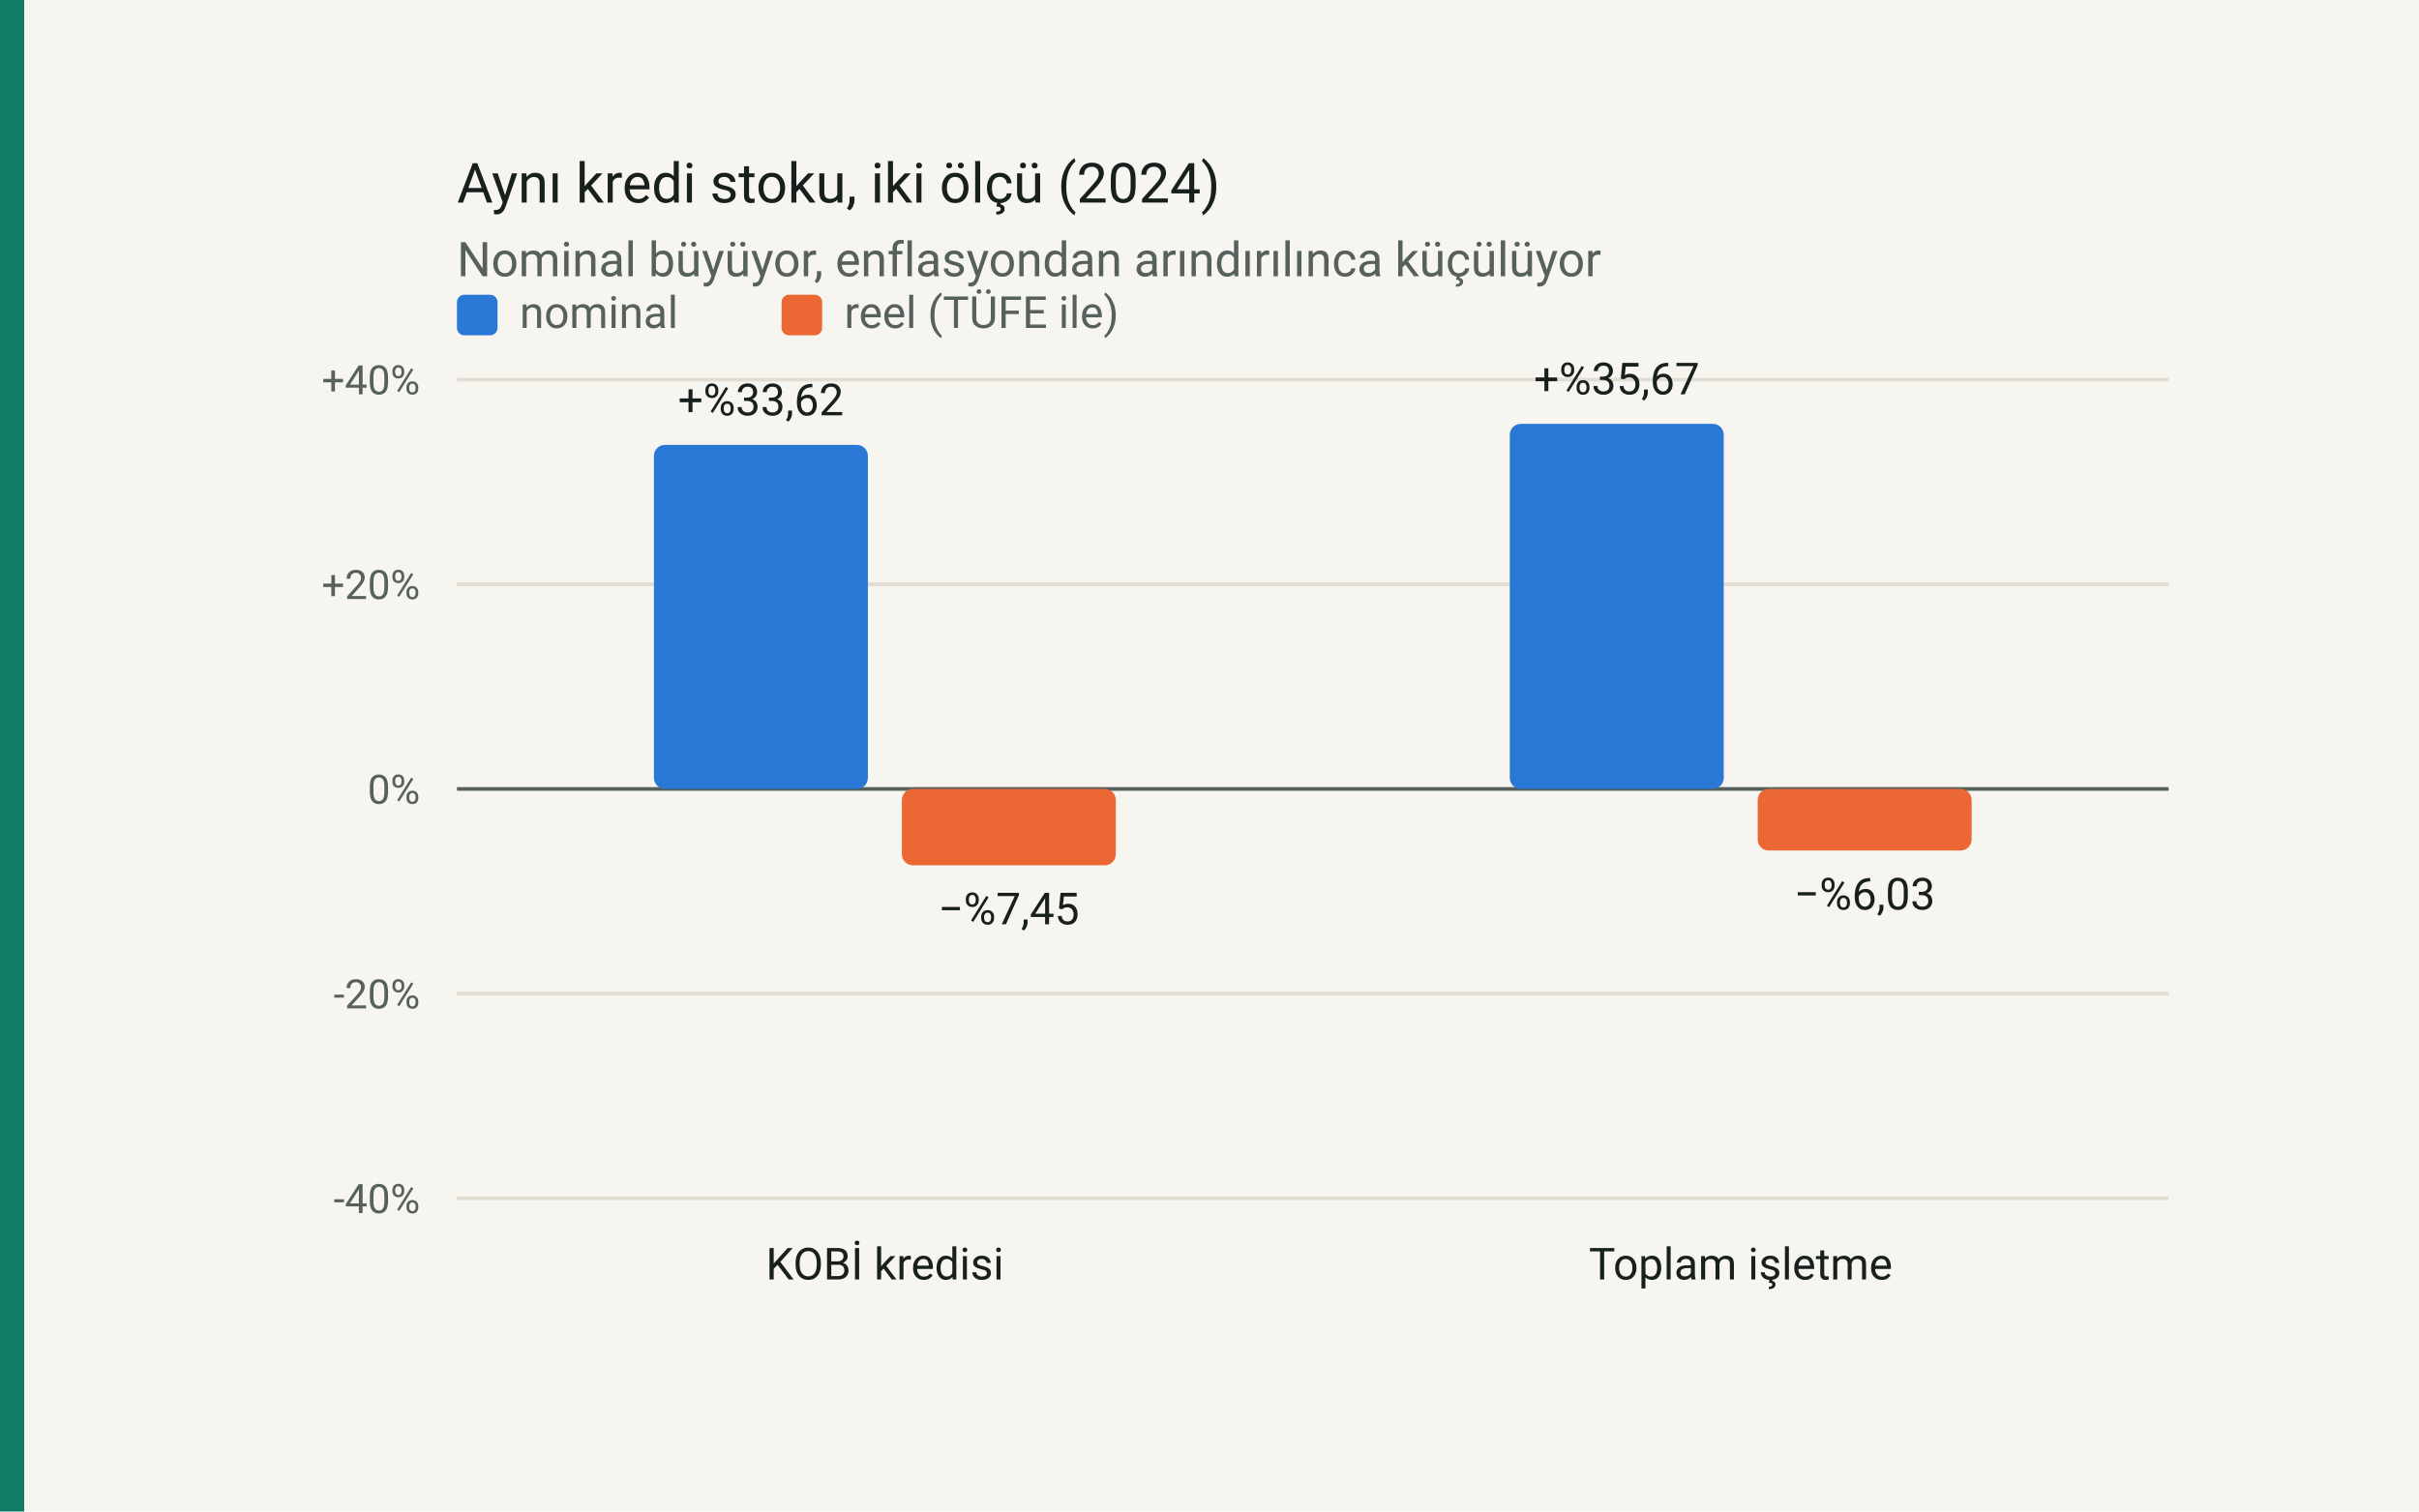
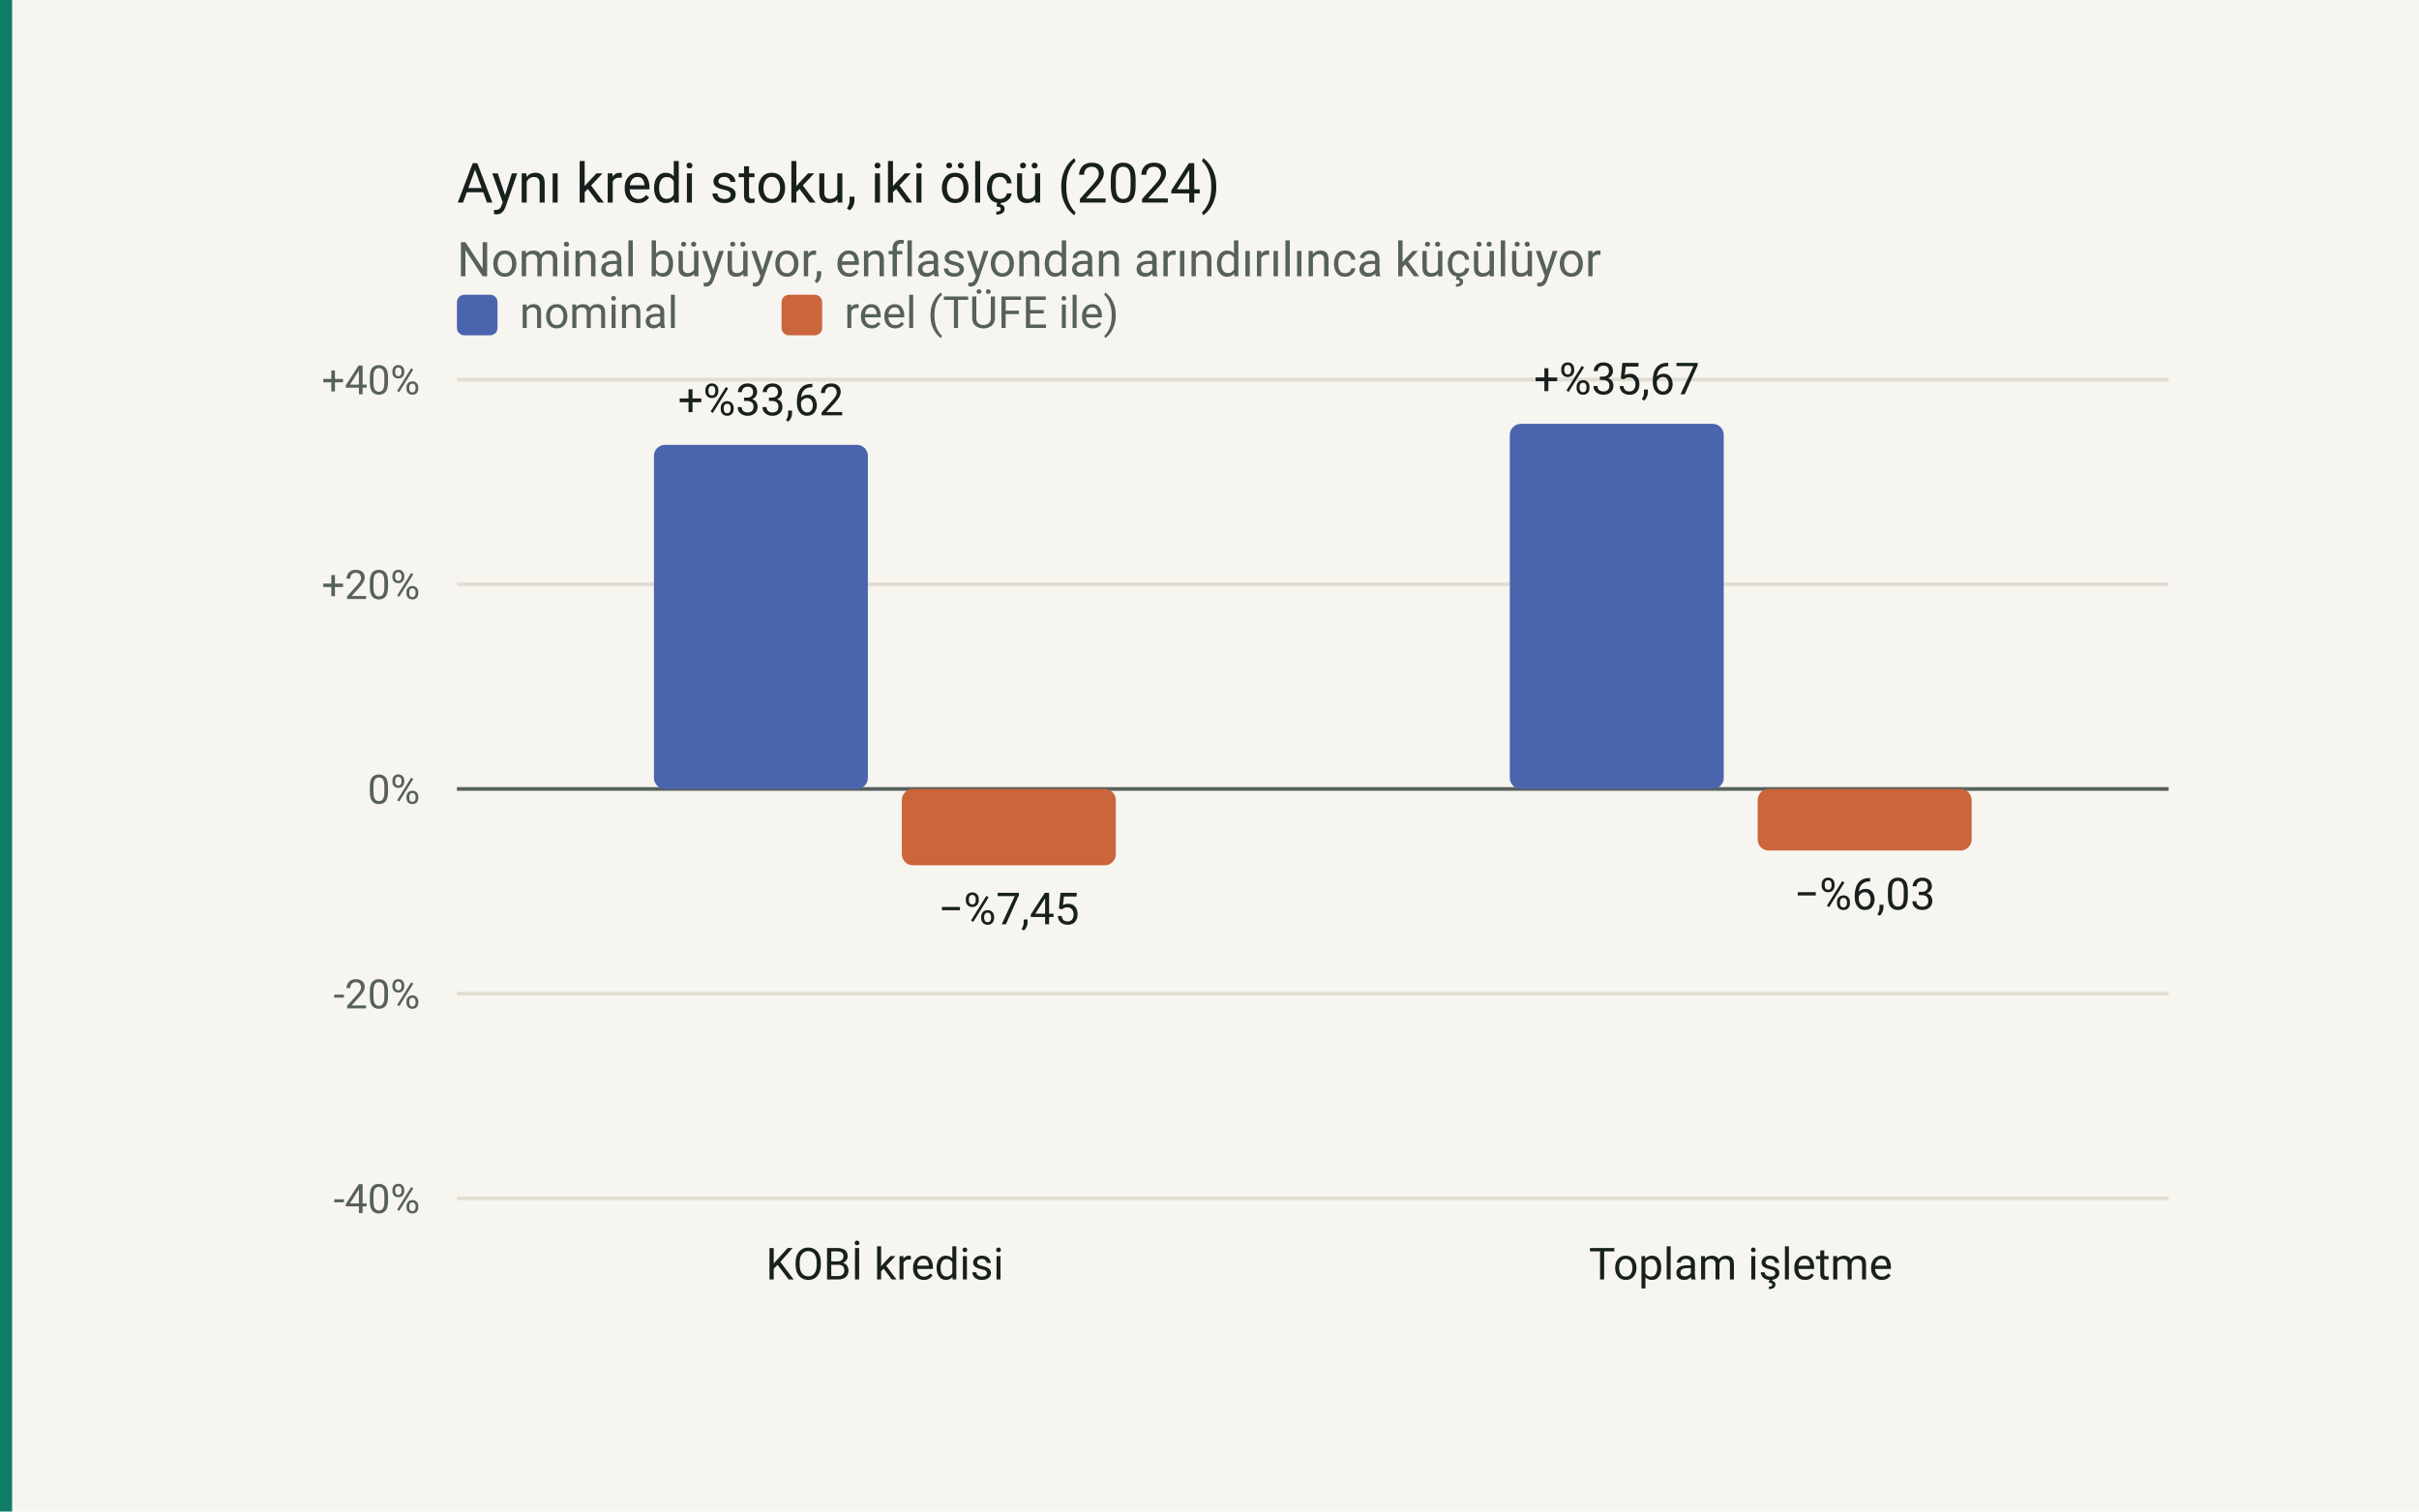
<svg xmlns="http://www.w3.org/2000/svg" viewBox="0 0 800 500" width="800" height="500" role="img" aria-label="2024 KOBI ve toplam isletme kredisinin nominal ve reel degisimi">
  <style>text{font-family:"Segoe UI",-apple-system,BlinkMacSystemFont,Roboto,Helvetica,Arial,sans-serif}</style>
  <rect width="800" height="500" fill="#f7f5f0" />
-   <rect width="8" height="500" fill="#0e7c66" />
+   <rect width="4" height="500" fill="#0e7c66" />
  <svg x="34" y="30" width="732" height="440" viewBox="0 0 600 360">
    <line x1="96" y1="300.0" x2="560" y2="300.0" stroke="#e2ddd2" stroke-width="1" />
    <line x1="96" y1="244.5" x2="560" y2="244.5" stroke="#e2ddd2" stroke-width="1" />
    <line x1="96" y1="189.0" x2="560" y2="189.0" stroke="#56605c" stroke-width="1" />
    <line x1="96" y1="133.5" x2="560" y2="133.5" stroke="#e2ddd2" stroke-width="1" />
    <line x1="96" y1="78.0" x2="560" y2="78.0" stroke="#e2ddd2" stroke-width="1" />
-     <rect x="149.4" y="95.7" width="58.0" height="93.3" rx="3" fill="#2a78d6" />
+     <rect x="149.4" y="95.7" width="58.0" height="93.3" rx="3" fill="#4b64ae" />
    <text x="178.4" y="87.7" font-size="12" fill="#17201d" text-anchor="middle">+%33,62</text>
-     <rect x="216.6" y="189.0" width="58.0" height="20.7" rx="3" fill="#eb6834" />
+     <rect x="216.6" y="189.0" width="58.0" height="20.7" rx="3" fill="#ca653c" />
    <text x="245.6" y="225.7" font-size="12" fill="#17201d" text-anchor="middle">−%7,45</text>
    <text x="212.0" y="322" font-size="12" fill="#17201d" text-anchor="middle">KOBİ kredisi</text>
-     <rect x="381.4" y="90.0" width="58.0" height="99.0" rx="3" fill="#2a78d6" />
+     <rect x="381.4" y="90.0" width="58.0" height="99.0" rx="3" fill="#4b64ae" />
    <text x="410.4" y="82.0" font-size="12" fill="#17201d" text-anchor="middle">+%35,67</text>
-     <rect x="448.6" y="189.0" width="58.0" height="16.7" rx="3" fill="#eb6834" />
+     <rect x="448.6" y="189.0" width="58.0" height="16.7" rx="3" fill="#ca653c" />
    <text x="477.6" y="221.7" font-size="12" fill="#17201d" text-anchor="middle">−%6,03</text>
    <text x="444.0" y="322" font-size="12" fill="#17201d" text-anchor="middle">Toplam işletme</text>
    <text x="86" y="304.0" font-size="11" fill="#56605c" text-anchor="end">-40%</text>
    <text x="86" y="248.5" font-size="11" fill="#56605c" text-anchor="end">-20%</text>
    <text x="86" y="193.0" font-size="11" fill="#56605c" text-anchor="end">0%</text>
    <text x="86" y="137.5" font-size="11" fill="#56605c" text-anchor="end">+20%</text>
    <text x="86" y="82.0" font-size="11" fill="#56605c" text-anchor="end">+40%</text>
-     <rect x="96" y="55" width="11" height="11" rx="2" fill="#2a78d6" />
+     <rect x="96" y="55" width="11" height="11" rx="2" fill="#4b64ae" />
    <text x="113" y="64" font-size="12" fill="#56605c">nominal</text>
-     <rect x="184" y="55" width="11" height="11" rx="2" fill="#eb6834" />
+     <rect x="184" y="55" width="11" height="11" rx="2" fill="#ca653c" />
    <text x="201" y="64" font-size="12" fill="#56605c">reel (TÜFE ile)</text>
    <text x="96" y="30" font-size="15" fill="#17201d">Aynı kredi stoku, iki ölçü (2024)</text>
    <text x="96" y="50" font-size="13" fill="#56605c">Nominal büyüyor, enflasyondan arındırılınca küçülüyor</text>
  </svg>
</svg>
